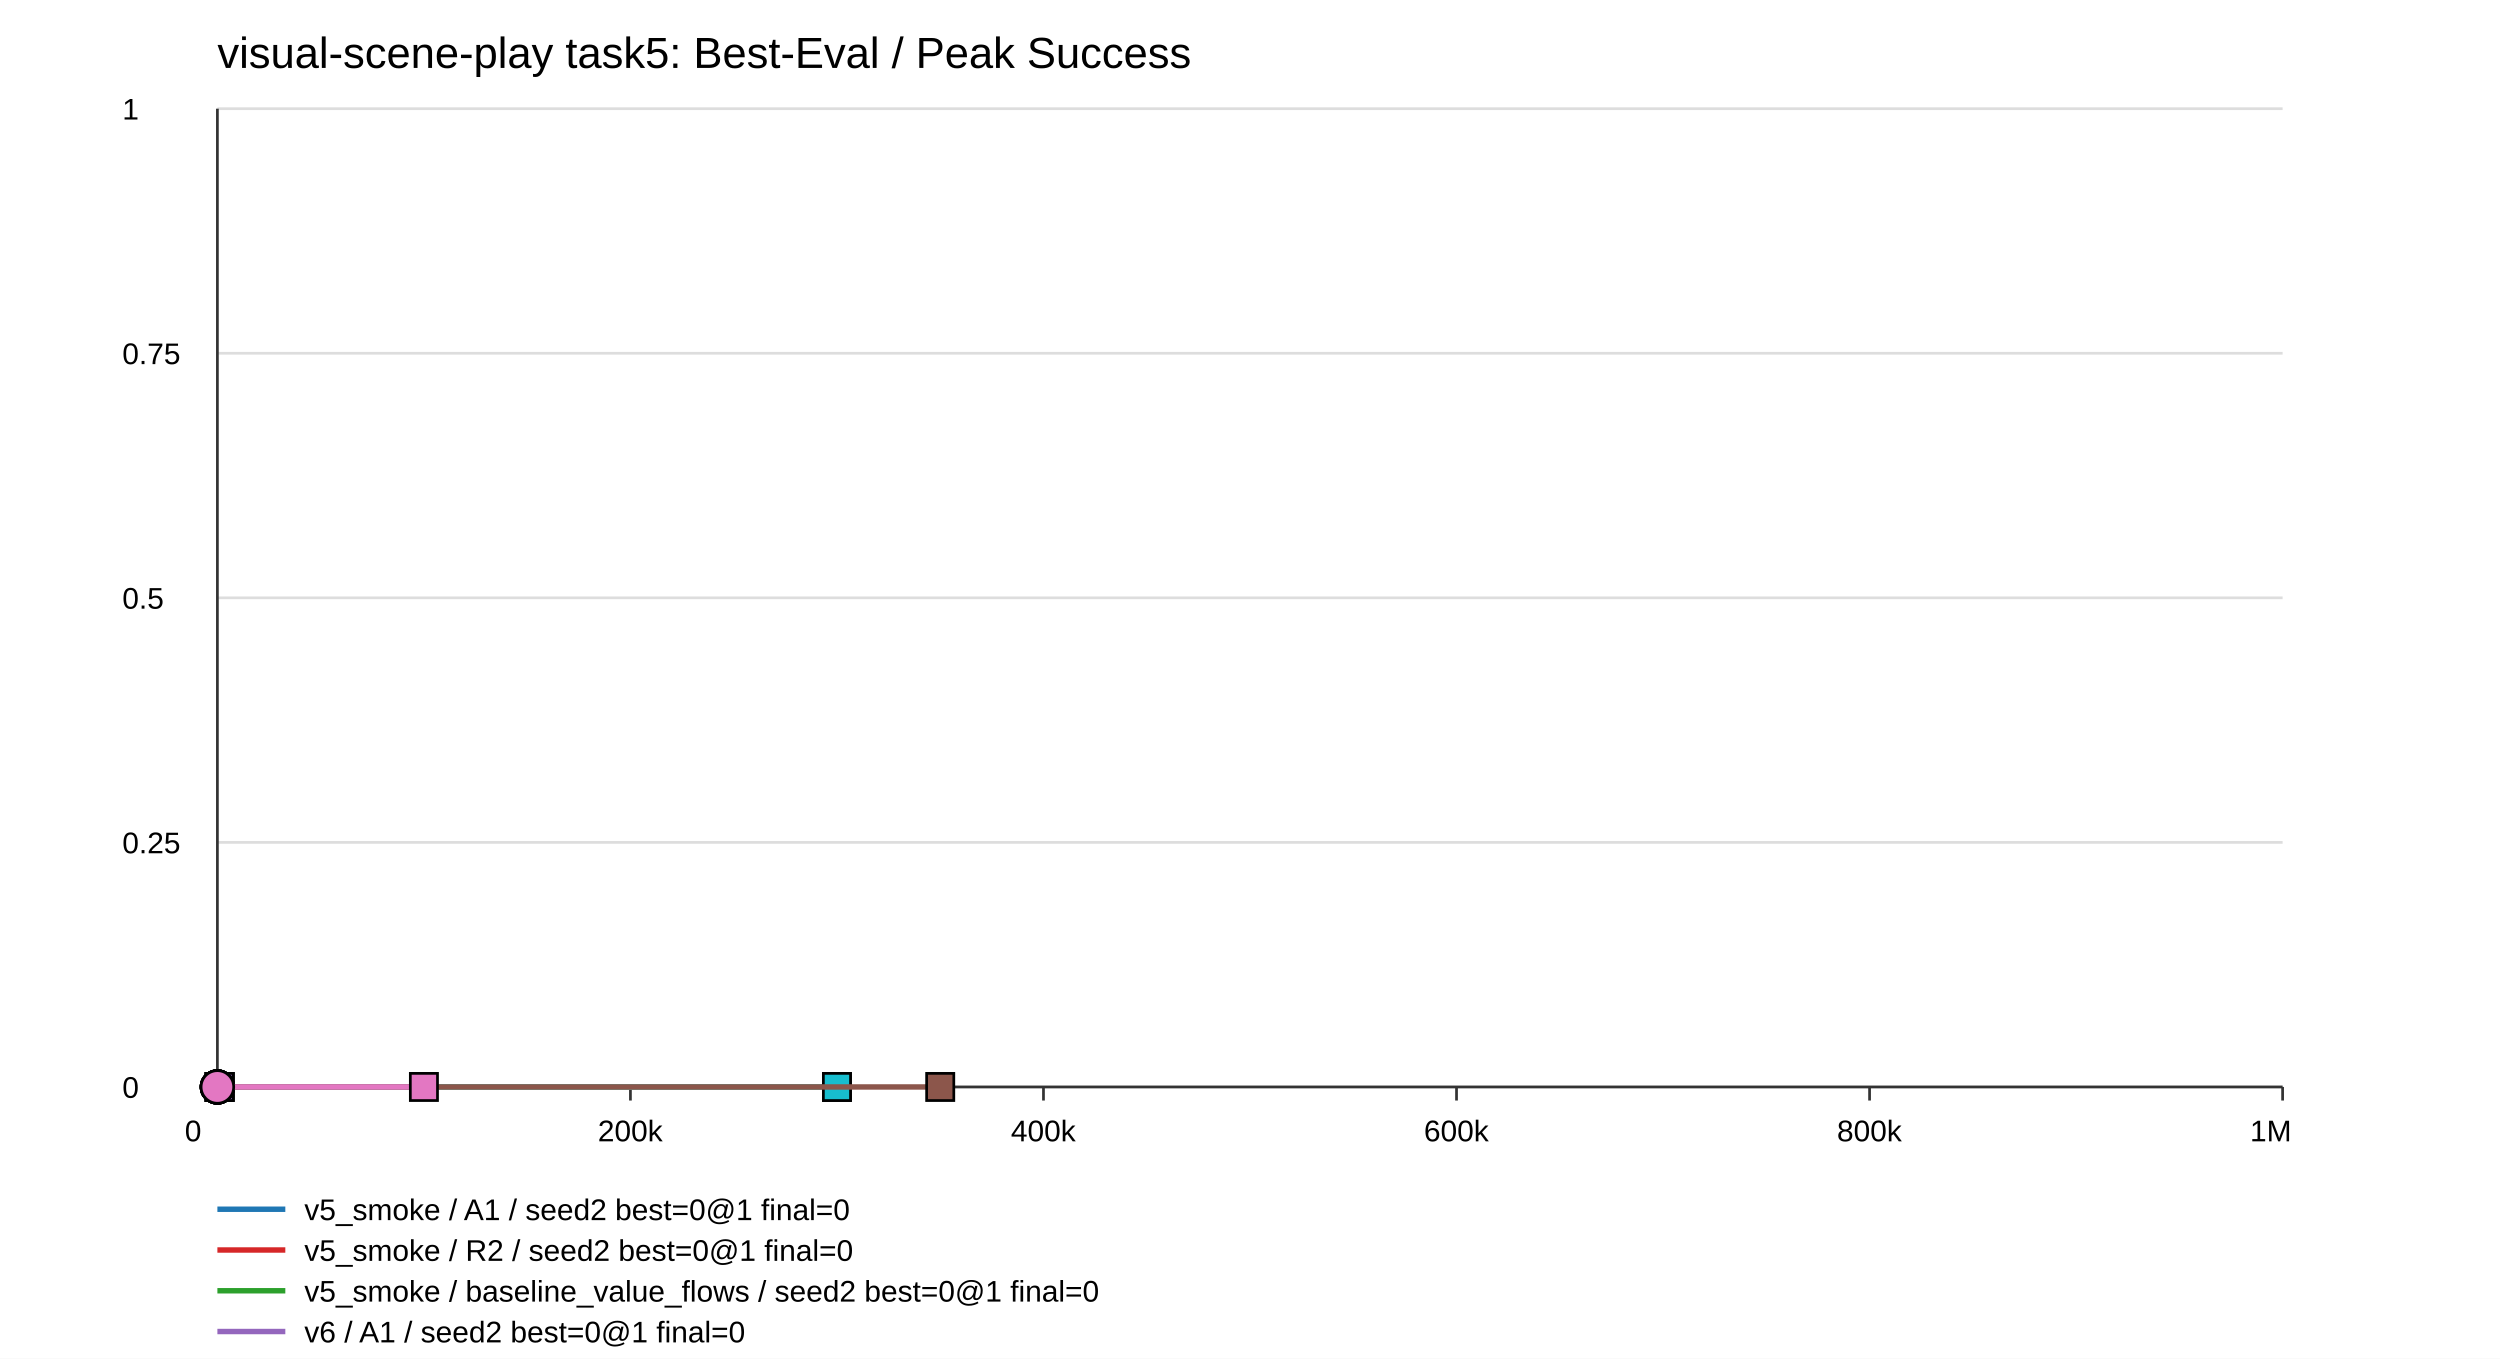
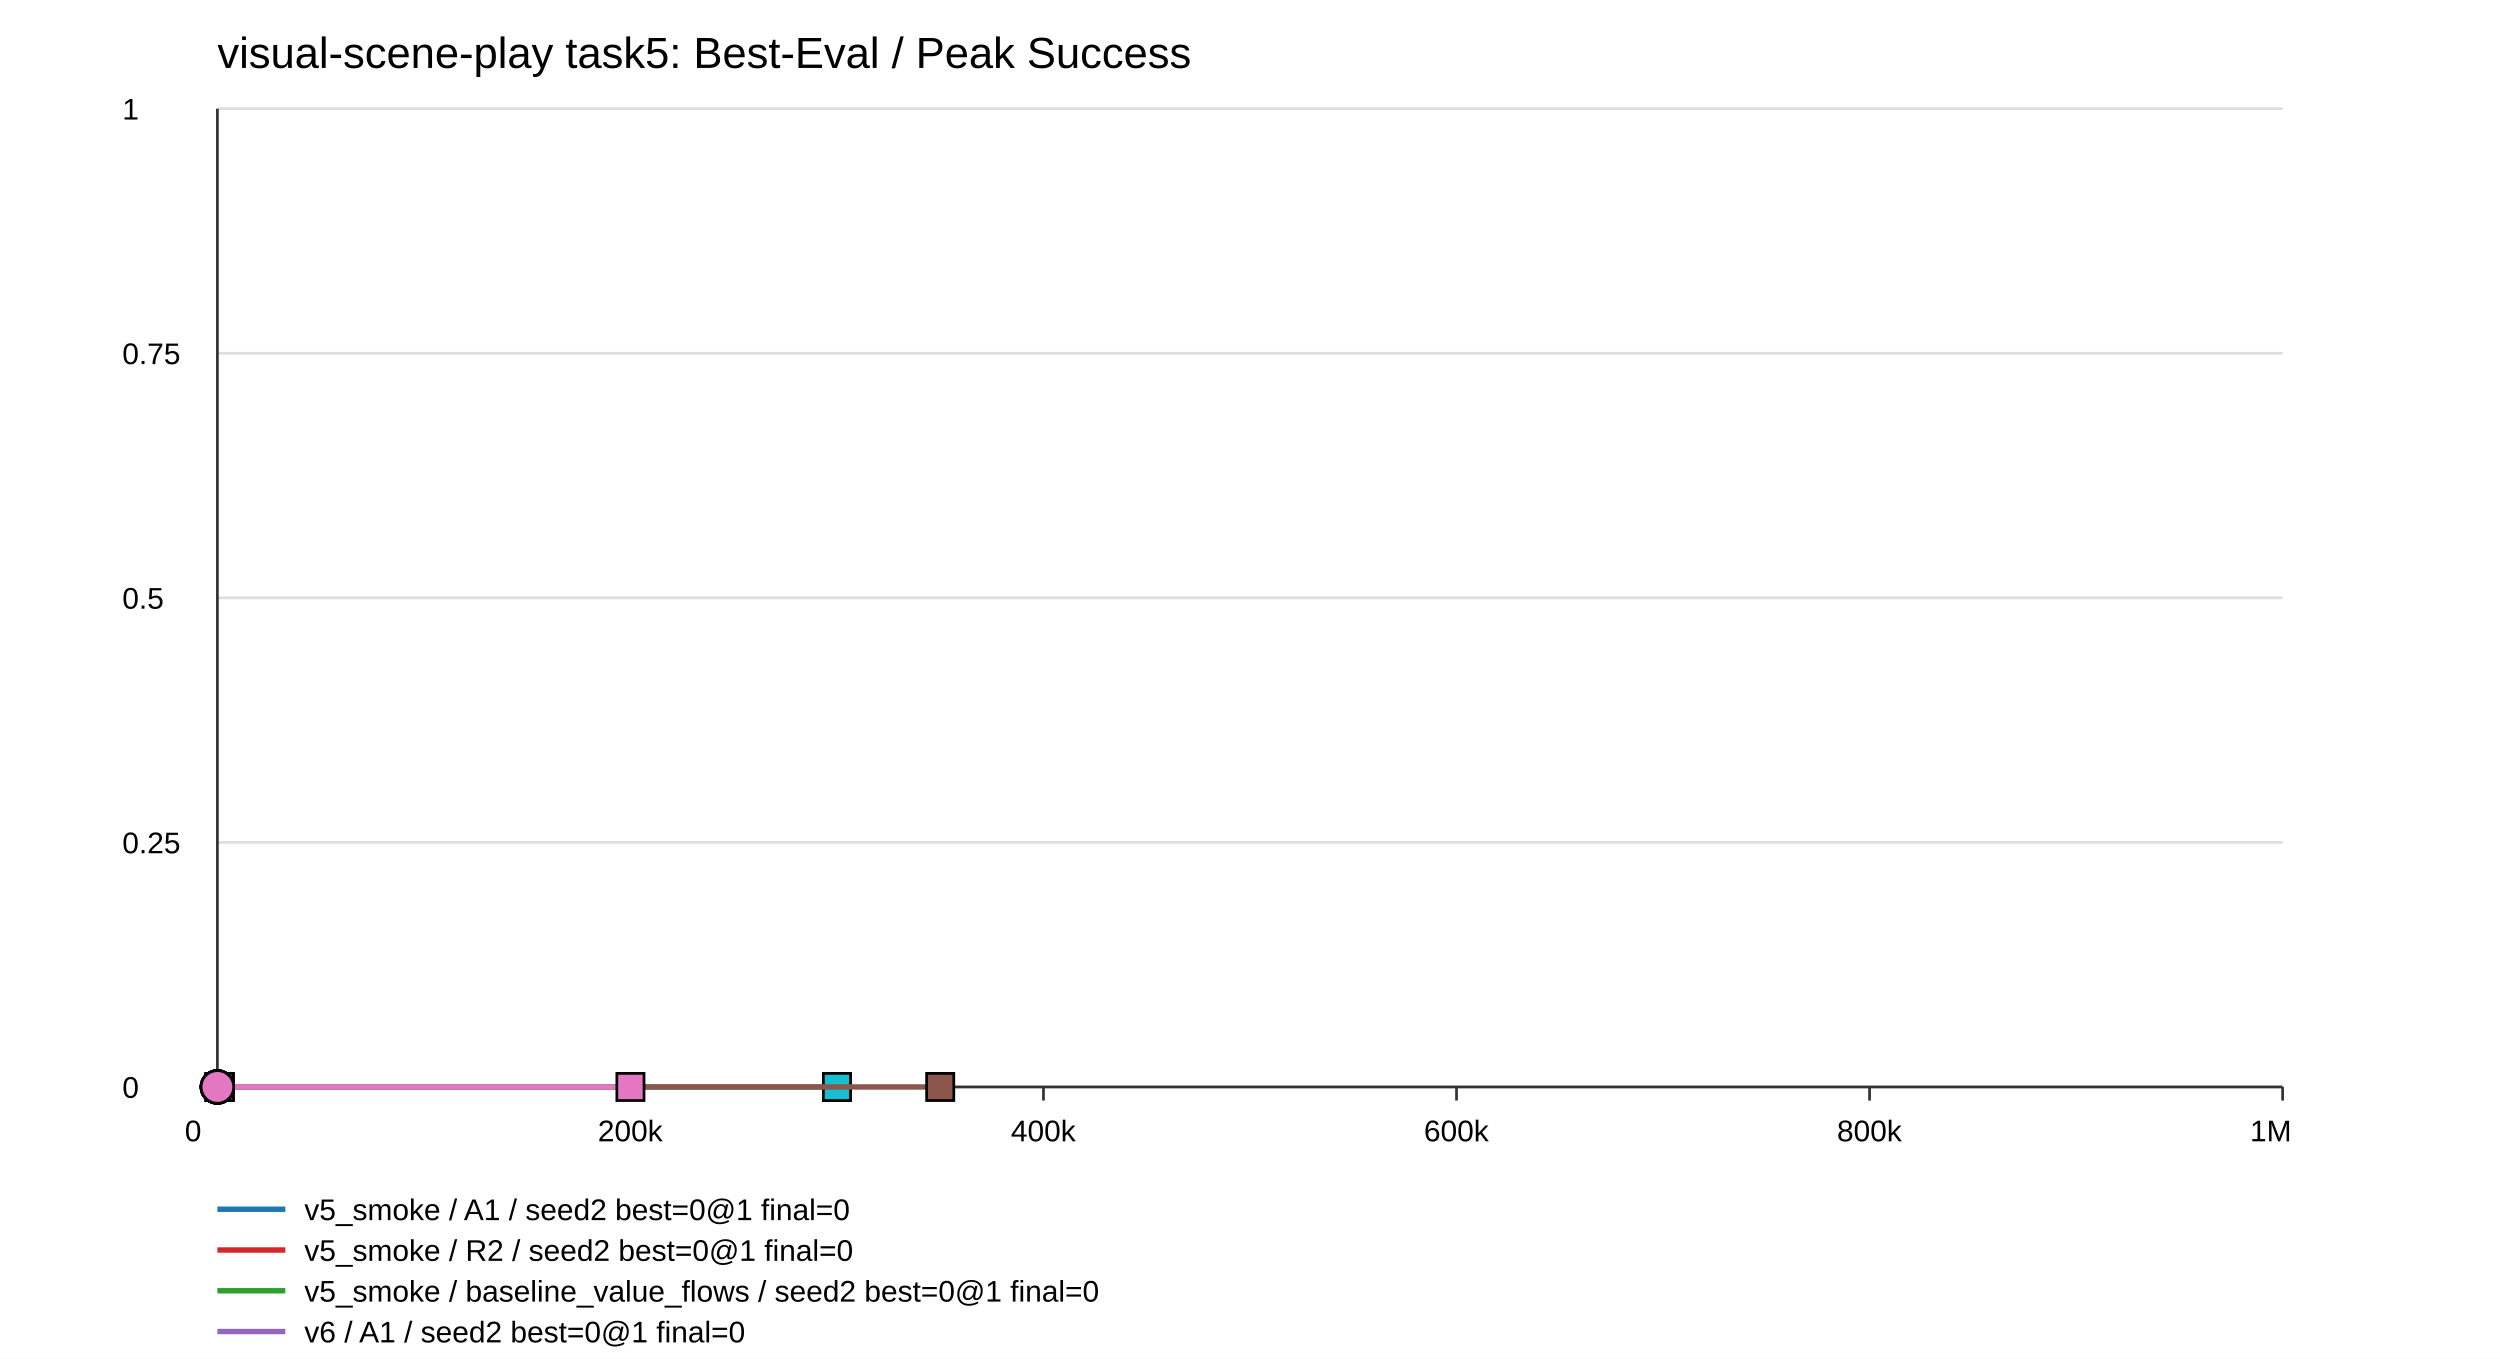
<svg xmlns="http://www.w3.org/2000/svg" width="920" height="500" viewBox="0 0 920 500">
  <rect width="100%" height="100%" fill="white" />
  <text x="80" y="25" font-family="Arial" font-size="16">visual-scene-play task5: Best-Eval / Peak Success</text>
  <line x1="80" y1="400.0" x2="840" y2="400.0" stroke="#ddd" />
  <text x="45" y="404.0" font-family="Arial" font-size="11">0</text>
  <line x1="80" y1="310.0" x2="840" y2="310.0" stroke="#ddd" />
  <text x="45" y="314.0" font-family="Arial" font-size="11">0.25</text>
  <line x1="80" y1="220.0" x2="840" y2="220.0" stroke="#ddd" />
  <text x="45" y="224.0" font-family="Arial" font-size="11">0.5</text>
  <line x1="80" y1="130.0" x2="840" y2="130.0" stroke="#ddd" />
  <text x="45" y="134.0" font-family="Arial" font-size="11">0.75</text>
  <line x1="80" y1="40.0" x2="840" y2="40.0" stroke="#ddd" />
  <text x="45" y="44.0" font-family="Arial" font-size="11">1</text>
  <line x1="80" y1="400" x2="840" y2="400" stroke="#333" />
  <line x1="80" y1="40" x2="80" y2="400" stroke="#333" />
  <line x1="80.0" y1="400" x2="80.0" y2="405" stroke="#333" />
  <text x="68.0" y="420" font-family="Arial" font-size="11">0</text>
  <line x1="232.0" y1="400" x2="232.0" y2="405" stroke="#333" />
  <text x="220.0" y="420" font-family="Arial" font-size="11">200k</text>
  <line x1="384.0" y1="400" x2="384.0" y2="405" stroke="#333" />
  <text x="372.0" y="420" font-family="Arial" font-size="11">400k</text>
  <line x1="536.0" y1="400" x2="536.0" y2="405" stroke="#333" />
  <text x="524.0" y="420" font-family="Arial" font-size="11">600k</text>
  <line x1="688.0" y1="400" x2="688.0" y2="405" stroke="#333" />
  <text x="676.0" y="420" font-family="Arial" font-size="11">800k</text>
  <line x1="840.0" y1="400" x2="840.0" y2="405" stroke="#333" />
  <text x="828.0" y="420" font-family="Arial" font-size="11">1M</text>
  <polyline points="80.0,400.0 80.8,400.0" fill="none" stroke="#1f77b4" stroke-width="2" />
  <circle cx="80.0" cy="400.0" r="6" fill="#1f77b4" stroke="black" />
  <rect x="75.8" y="395.0" width="10" height="10" fill="#1f77b4" stroke="black" />
  <line x1="80" y1="445" x2="105" y2="445" stroke="#1f77b4" stroke-width="2" />
  <text x="112" y="449" font-family="Arial" font-size="11">v5_smoke / A1 / seed2 best=0@1 final=0</text>
  <polyline points="80.0,400.0 80.8,400.0" fill="none" stroke="#d62728" stroke-width="2" />
  <circle cx="80.0" cy="400.0" r="6" fill="#d62728" stroke="black" />
  <rect x="75.8" y="395.0" width="10" height="10" fill="#d62728" stroke="black" />
  <line x1="80" y1="460" x2="105" y2="460" stroke="#d62728" stroke-width="2" />
  <text x="112" y="464" font-family="Arial" font-size="11">v5_smoke / R2 / seed2 best=0@1 final=0</text>
  <polyline points="80.0,400.0 80.8,400.0" fill="none" stroke="#2ca02c" stroke-width="2" />
  <circle cx="80.0" cy="400.0" r="6" fill="#2ca02c" stroke="black" />
  <rect x="75.8" y="395.0" width="10" height="10" fill="#2ca02c" stroke="black" />
  <line x1="80" y1="475" x2="105" y2="475" stroke="#2ca02c" stroke-width="2" />
  <text x="112" y="479" font-family="Arial" font-size="11">v5_smoke / baseline_value_flows / seed2 best=0@1 final=0</text>
  <polyline points="80.0,400.0 80.8,400.0" fill="none" stroke="#9467bd" stroke-width="2" />
  <circle cx="80.0" cy="400.0" r="6" fill="#9467bd" stroke="black" />
  <rect x="75.8" y="395.0" width="10" height="10" fill="#9467bd" stroke="black" />
  <line x1="80" y1="490" x2="105" y2="490" stroke="#9467bd" stroke-width="2" />
  <text x="112" y="494" font-family="Arial" font-size="11">v6 / A1 / seed2 best=0@1 final=0</text>
  <polyline points="80.0,400.0 118.0,400.0 156.0,400.0 194.0,400.0 232.0,400.0 270.0,400.0 308.0,400.0" fill="none" stroke="#ff7f0e" stroke-width="2" />
  <circle cx="80.0" cy="400.0" r="6" fill="#ff7f0e" stroke="black" />
  <rect x="303.0" y="395.0" width="10" height="10" fill="#ff7f0e" stroke="black" />
  <line x1="80" y1="505" x2="105" y2="505" stroke="#ff7f0e" stroke-width="2" />
  <text x="112" y="509" font-family="Arial" font-size="11">v6 / A1 / seed2 best=0@1 final=0</text>
  <polyline points="80.0,400.0 118.0,400.0 156.0,400.0 194.0,400.0 232.0,400.0 270.0,400.0 308.0,400.0" fill="none" stroke="#17becf" stroke-width="2" />
  <circle cx="80.0" cy="400.0" r="6" fill="#17becf" stroke="black" />
  <rect x="303.0" y="395.0" width="10" height="10" fill="#17becf" stroke="black" />
  <line x1="80" y1="520" x2="105" y2="520" stroke="#17becf" stroke-width="2" />
  <text x="112" y="524" font-family="Arial" font-size="11">v6 / R2 / seed2 best=0@1 final=0</text>
  <polyline points="80.0,400.0 118.0,400.0 156.0,400.0 194.0,400.0 232.0,400.0 270.0,400.0 308.0,400.0 346.0,400.0" fill="none" stroke="#8c564b" stroke-width="2" />
  <circle cx="80.0" cy="400.0" r="6" fill="#8c564b" stroke="black" />
  <rect x="341.0" y="395.0" width="10" height="10" fill="#8c564b" stroke="black" />
  <line x1="80" y1="535" x2="105" y2="535" stroke="#8c564b" stroke-width="2" />
  <text x="112" y="539" font-family="Arial" font-size="11">v8p1 / R2_stable_strong / seed2 best=0@1 final=0</text>
-   <polyline points="80.0,400.0 118.0,400.0 156.0,400.0" fill="none" stroke="#e377c2" stroke-width="2" />
+   <polyline points="80.0,400.0 118.0,400.0 156.0,400.0 194.0,400.0 232.0,400.0" fill="none" stroke="#e377c2" stroke-width="2" />
  <circle cx="80.0" cy="400.0" r="6" fill="#e377c2" stroke="black" />
-   <rect x="151.0" y="395.0" width="10" height="10" fill="#e377c2" stroke="black" />
+   <rect x="227.0" y="395.0" width="10" height="10" fill="#e377c2" stroke="black" />
  <line x1="80" y1="550" x2="105" y2="550" stroke="#e377c2" stroke-width="2" />
  <text x="112" y="554" font-family="Arial" font-size="11">v8p1 / R2_stable_strong / seed2 best=0@1 final=0</text>
</svg>
